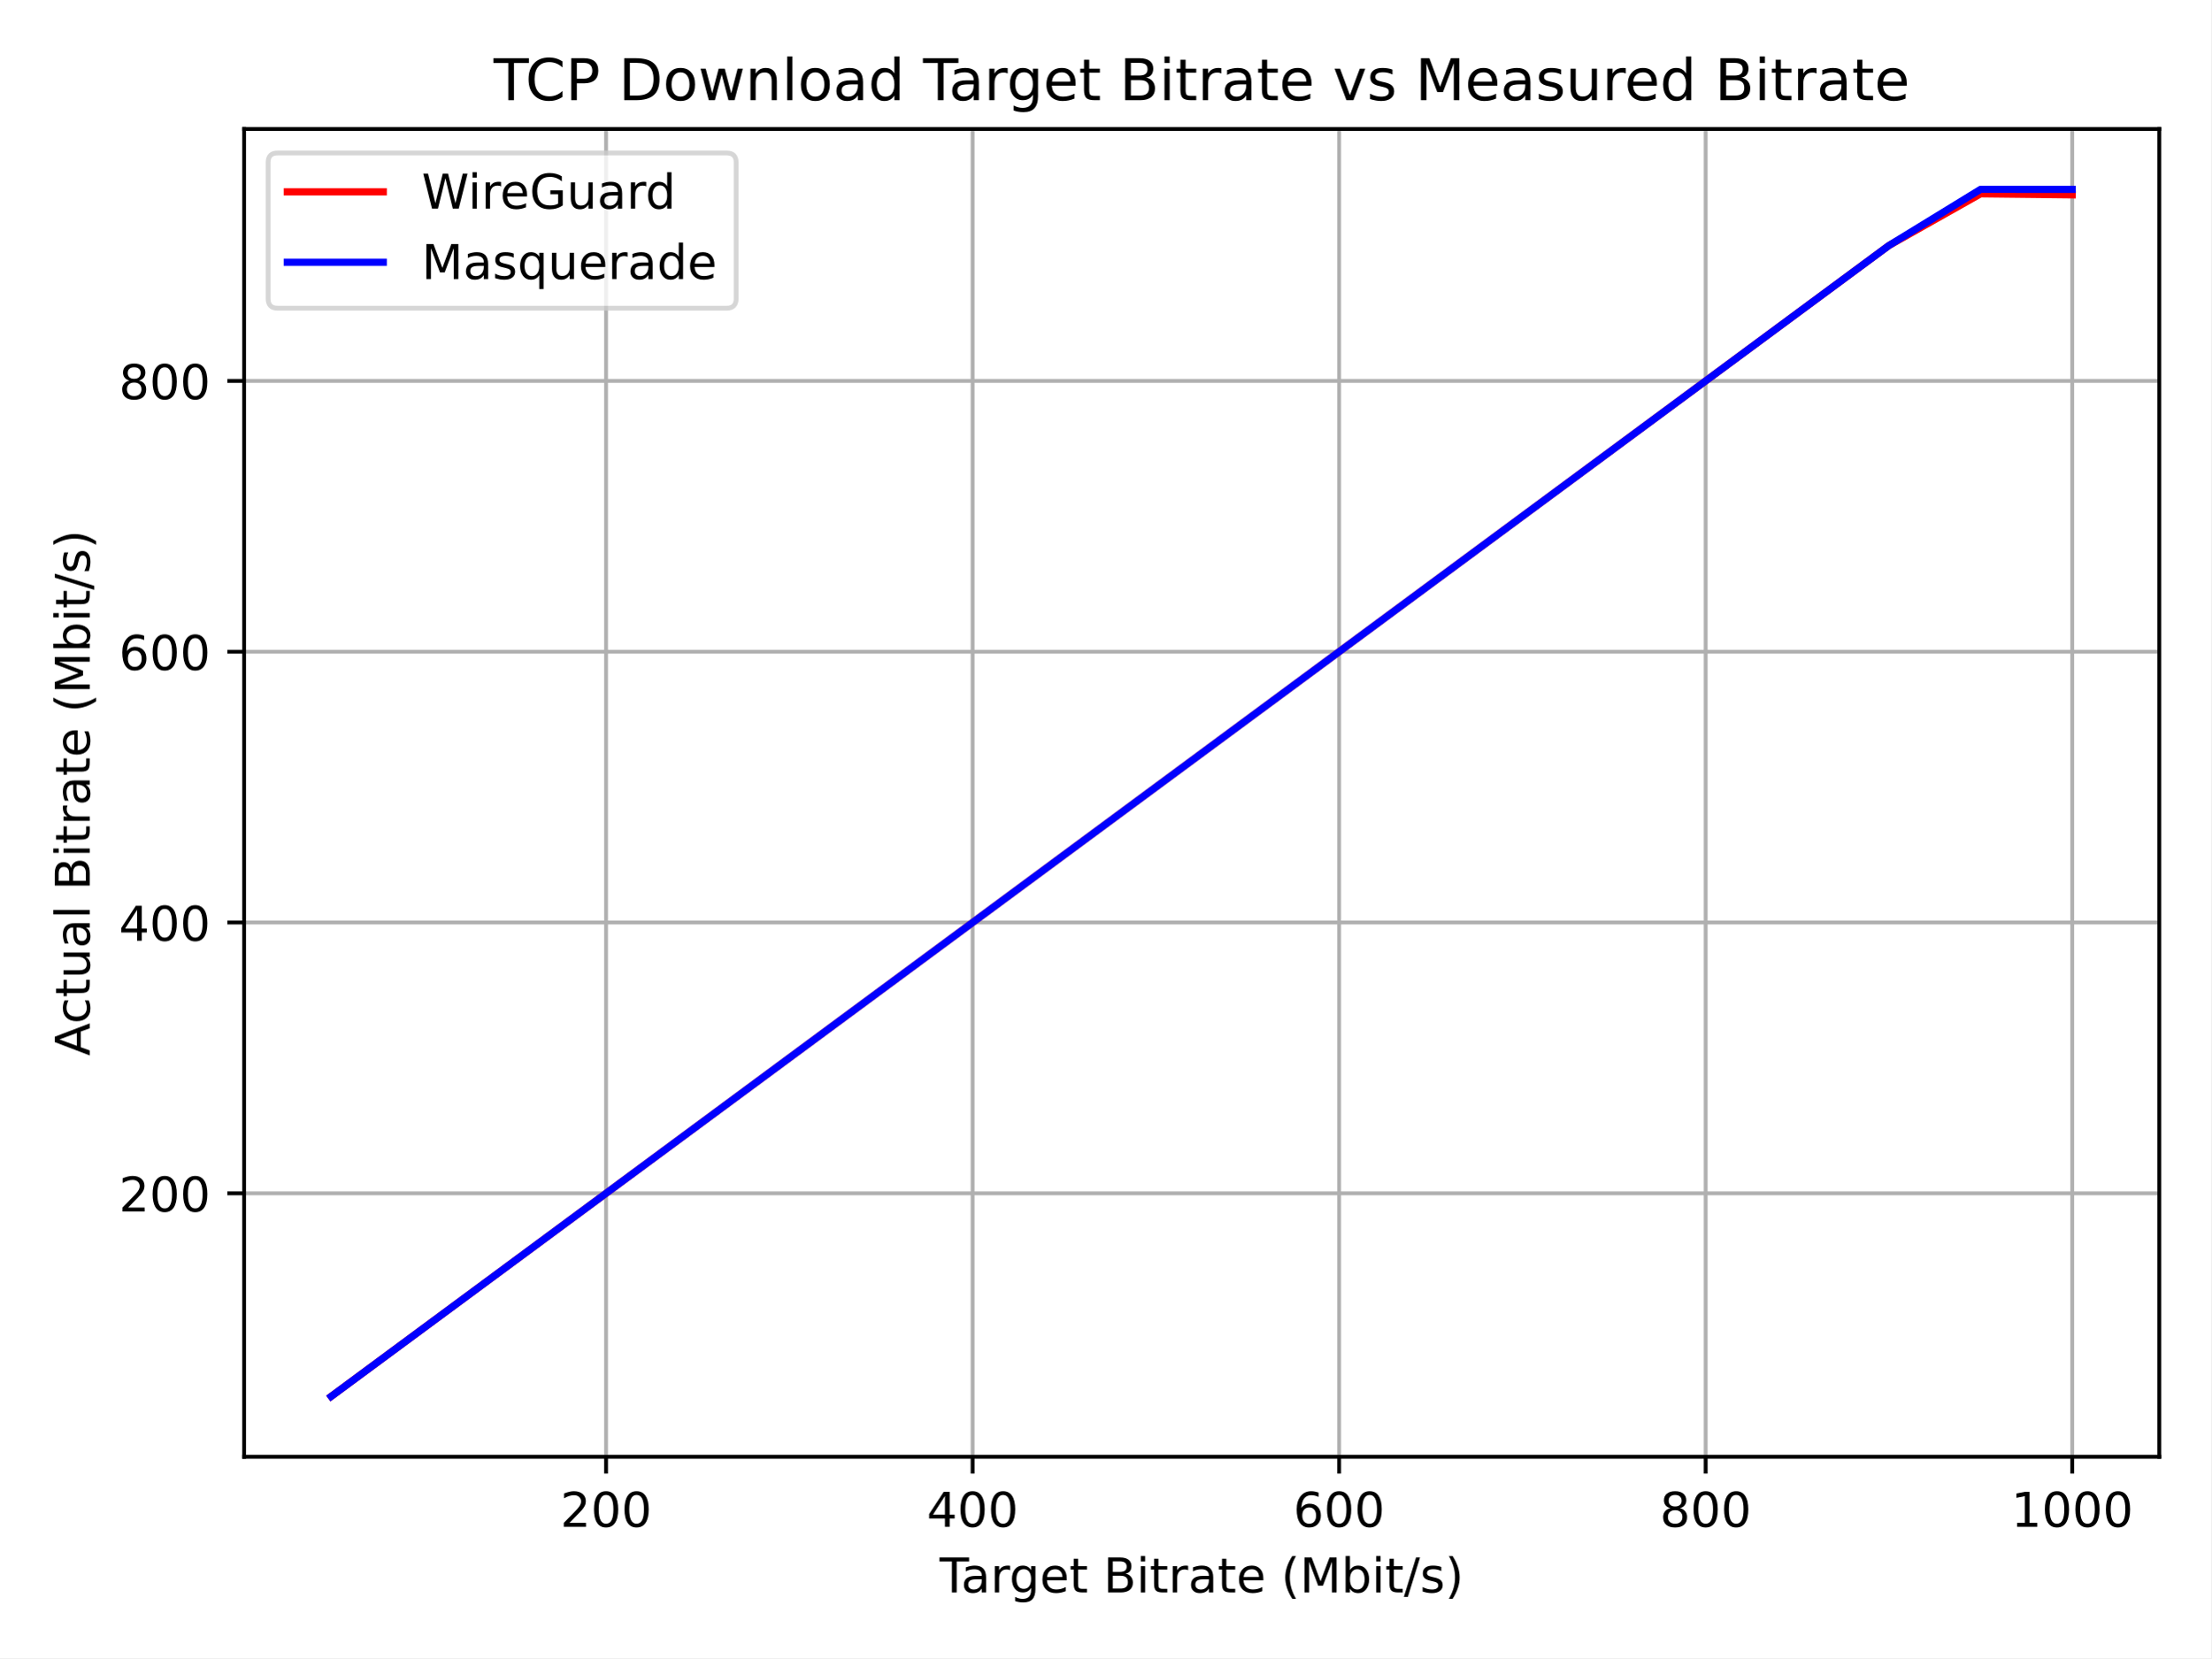
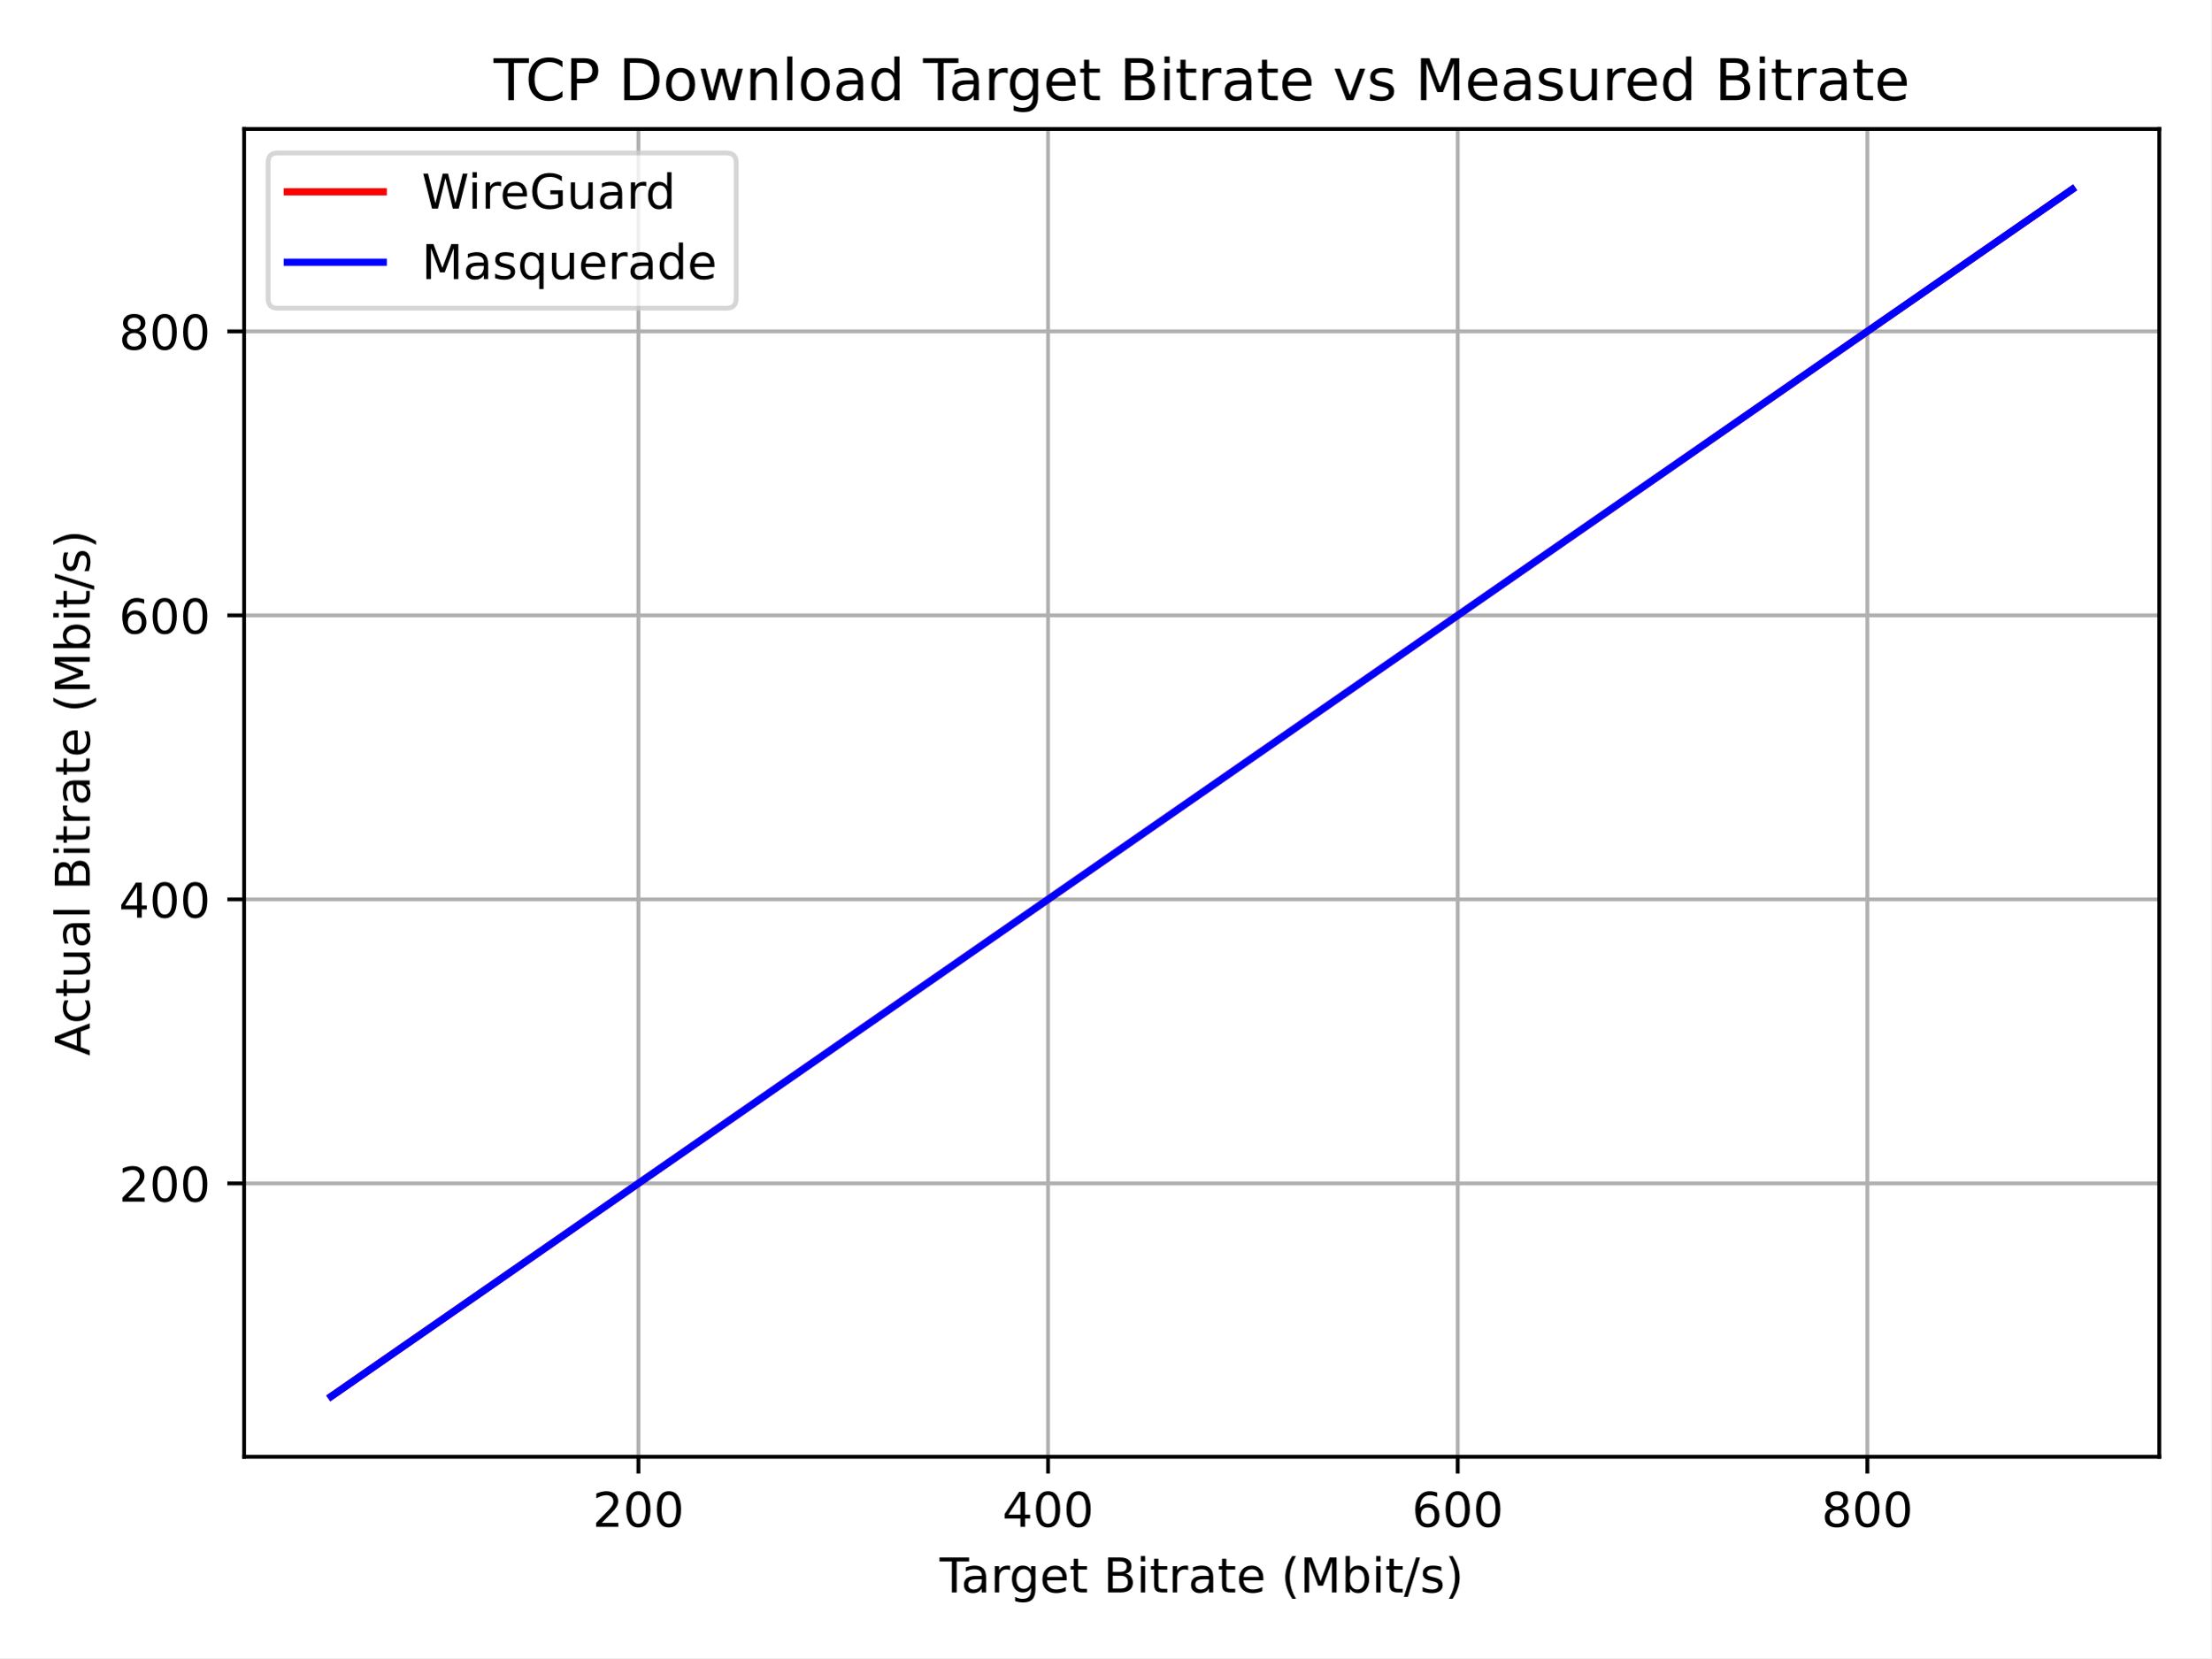
<svg xmlns="http://www.w3.org/2000/svg" xmlns:xlink="http://www.w3.org/1999/xlink" width="460.8pt" height="345.6pt" viewBox="0 0 460.8 345.6" version="1.1">
  <defs>
    <style type="text/css">*{stroke-linejoin: round; stroke-linecap: butt}</style>
  </defs>
  <g id="figure_1">
    <g id="patch_1">
      <path d="M 0 345.6  L 460.8 345.6  L 460.8 0  L 0 0  z " style="fill: #ffffff" />
    </g>
    <g id="axes_1">
      <g id="patch_2">
        <path d="M 50.87 303.64  L 450 303.64  L 450 26.88  L 50.87 26.88  z " style="fill: #ffffff" />
      </g>
      <g id="matplotlib.axis_1">
        <g id="xtick_1">
          <g id="line2d_1">
-             <path d="M 126.304 303.64  L 126.304 26.88  " clip-path="url(#p9610c94d15)" style="fill: none; stroke: #b0b0b0; stroke-width: 0.8; stroke-linecap: square" />
+             <path d="M 133.044 303.64  L 133.044 26.88  " clip-path="url(#p797ac07cc1)" style="fill: none; stroke: #b0b0b0; stroke-width: 0.8; stroke-linecap: square" />
          </g>
          <g id="line2d_2">
            <defs>
-               <path id="mcba143d4be" d="M 0 0  L 0 3.5  " style="stroke: #000000; stroke-width: 0.8" />
-             </defs>
-             <g>
-               <use xlink:href="#mcba143d4be" x="126.304" y="303.64" style="stroke: #000000; stroke-width: 0.8" />
+               <path id="m4632f062f7" d="M 0 0  L 0 3.5  " style="stroke: #000000; stroke-width: 0.8" />
+             </defs>
+             <g>
+               <use xlink:href="#m4632f062f7" x="133.044" y="303.64" style="stroke: #000000; stroke-width: 0.8" />
            </g>
          </g>
          <g id="text_1">
-             <g transform="translate(116.7599 318.2384) scale(0.1 -0.1)">
+             <g transform="translate(123.5001 318.2384) scale(0.1 -0.1)">
              <defs>
                <path id="DejaVuSans-32" d="M 1228 531  L 3431 531  L 3431 0  L 469 0  L 469 531  Q 828 903 1448 1529  Q 2069 2156 2228 2338  Q 2531 2678 2651 2914  Q 2772 3150 2772 3378  Q 2772 3750 2511 3984  Q 2250 4219 1831 4219  Q 1534 4219 1204 4116  Q 875 4013 500 3803  L 500 4441  Q 881 4594 1212 4672  Q 1544 4750 1819 4750  Q 2544 4750 2975 4387  Q 3406 4025 3406 3419  Q 3406 3131 3298 2873  Q 3191 2616 2906 2266  Q 2828 2175 2409 1742  Q 1991 1309 1228 531  z " transform="scale(0.015625)" />
                <path id="DejaVuSans-30" d="M 2034 4250  Q 1547 4250 1301 3770  Q 1056 3291 1056 2328  Q 1056 1369 1301 889  Q 1547 409 2034 409  Q 2525 409 2770 889  Q 3016 1369 3016 2328  Q 3016 3291 2770 3770  Q 2525 4250 2034 4250  z M 2034 4750  Q 2819 4750 3233 4129  Q 3647 3509 3647 2328  Q 3647 1150 3233 529  Q 2819 -91 2034 -91  Q 1250 -91 836 529  Q 422 1150 422 2328  Q 422 3509 836 4129  Q 1250 4750 2034 4750  z " transform="scale(0.015625)" />
              </defs>
              <use xlink:href="#DejaVuSans-32" />
              <use xlink:href="#DejaVuSans-30" x="63.623" />
              <use xlink:href="#DejaVuSans-30" x="127.246" />
            </g>
          </g>
        </g>
        <g id="xtick_2">
          <g id="line2d_3">
-             <path d="M 202.692 303.64  L 202.692 26.88  " clip-path="url(#p9610c94d15)" style="fill: none; stroke: #b0b0b0; stroke-width: 0.8; stroke-linecap: square" />
+             <path d="M 218.419 303.64  L 218.419 26.88  " clip-path="url(#p797ac07cc1)" style="fill: none; stroke: #b0b0b0; stroke-width: 0.8; stroke-linecap: square" />
          </g>
          <g id="line2d_4">
            <g>
-               <use xlink:href="#mcba143d4be" x="202.692" y="303.64" style="stroke: #000000; stroke-width: 0.8" />
+               <use xlink:href="#m4632f062f7" x="218.419" y="303.64" style="stroke: #000000; stroke-width: 0.8" />
            </g>
          </g>
          <g id="text_2">
-             <g transform="translate(193.1484 318.2384) scale(0.1 -0.1)">
+             <g transform="translate(208.8755 318.2384) scale(0.1 -0.1)">
              <defs>
                <path id="DejaVuSans-34" d="M 2419 4116  L 825 1625  L 2419 1625  L 2419 4116  z M 2253 4666  L 3047 4666  L 3047 1625  L 3713 1625  L 3713 1100  L 3047 1100  L 3047 0  L 2419 0  L 2419 1100  L 313 1100  L 313 1709  L 2253 4666  z " transform="scale(0.015625)" />
              </defs>
              <use xlink:href="#DejaVuSans-34" />
              <use xlink:href="#DejaVuSans-30" x="63.623" />
              <use xlink:href="#DejaVuSans-30" x="127.246" />
            </g>
          </g>
        </g>
        <g id="xtick_3">
          <g id="line2d_5">
-             <path d="M 279.081 303.64  L 279.081 26.88  " clip-path="url(#p9610c94d15)" style="fill: none; stroke: #b0b0b0; stroke-width: 0.8; stroke-linecap: square" />
+             <path d="M 303.795 303.64  L 303.795 26.88  " clip-path="url(#p797ac07cc1)" style="fill: none; stroke: #b0b0b0; stroke-width: 0.8; stroke-linecap: square" />
          </g>
          <g id="line2d_6">
            <g>
-               <use xlink:href="#mcba143d4be" x="279.081" y="303.64" style="stroke: #000000; stroke-width: 0.8" />
+               <use xlink:href="#m4632f062f7" x="303.795" y="303.64" style="stroke: #000000; stroke-width: 0.8" />
            </g>
          </g>
          <g id="text_3">
-             <g transform="translate(269.5369 318.2384) scale(0.1 -0.1)">
+             <g transform="translate(294.2509 318.2384) scale(0.1 -0.1)">
              <defs>
                <path id="DejaVuSans-36" d="M 2113 2584  Q 1688 2584 1439 2293  Q 1191 2003 1191 1497  Q 1191 994 1439 701  Q 1688 409 2113 409  Q 2538 409 2786 701  Q 3034 994 3034 1497  Q 3034 2003 2786 2293  Q 2538 2584 2113 2584  z M 3366 4563  L 3366 3988  Q 3128 4100 2886 4159  Q 2644 4219 2406 4219  Q 1781 4219 1451 3797  Q 1122 3375 1075 2522  Q 1259 2794 1537 2939  Q 1816 3084 2150 3084  Q 2853 3084 3261 2657  Q 3669 2231 3669 1497  Q 3669 778 3244 343  Q 2819 -91 2113 -91  Q 1303 -91 875 529  Q 447 1150 447 2328  Q 447 3434 972 4092  Q 1497 4750 2381 4750  Q 2619 4750 2861 4703  Q 3103 4656 3366 4563  z " transform="scale(0.015625)" />
              </defs>
              <use xlink:href="#DejaVuSans-36" />
              <use xlink:href="#DejaVuSans-30" x="63.623" />
              <use xlink:href="#DejaVuSans-30" x="127.246" />
            </g>
          </g>
        </g>
        <g id="xtick_4">
          <g id="line2d_7">
-             <path d="M 355.469 303.64  L 355.469 26.88  " clip-path="url(#p9610c94d15)" style="fill: none; stroke: #b0b0b0; stroke-width: 0.8; stroke-linecap: square" />
+             <path d="M 389.17 303.64  L 389.17 26.88  " clip-path="url(#p797ac07cc1)" style="fill: none; stroke: #b0b0b0; stroke-width: 0.8; stroke-linecap: square" />
          </g>
          <g id="line2d_8">
            <g>
-               <use xlink:href="#mcba143d4be" x="355.469" y="303.64" style="stroke: #000000; stroke-width: 0.8" />
+               <use xlink:href="#m4632f062f7" x="389.17" y="303.64" style="stroke: #000000; stroke-width: 0.8" />
            </g>
          </g>
          <g id="text_4">
-             <g transform="translate(345.9255 318.2384) scale(0.1 -0.1)">
+             <g transform="translate(379.6263 318.2384) scale(0.1 -0.1)">
              <defs>
                <path id="DejaVuSans-38" d="M 2034 2216  Q 1584 2216 1326 1975  Q 1069 1734 1069 1313  Q 1069 891 1326 650  Q 1584 409 2034 409  Q 2484 409 2743 651  Q 3003 894 3003 1313  Q 3003 1734 2745 1975  Q 2488 2216 2034 2216  z M 1403 2484  Q 997 2584 770 2862  Q 544 3141 544 3541  Q 544 4100 942 4425  Q 1341 4750 2034 4750  Q 2731 4750 3128 4425  Q 3525 4100 3525 3541  Q 3525 3141 3298 2862  Q 3072 2584 2669 2484  Q 3125 2378 3379 2068  Q 3634 1759 3634 1313  Q 3634 634 3220 271  Q 2806 -91 2034 -91  Q 1263 -91 848 271  Q 434 634 434 1313  Q 434 1759 690 2068  Q 947 2378 1403 2484  z M 1172 3481  Q 1172 3119 1398 2916  Q 1625 2713 2034 2713  Q 2441 2713 2670 2916  Q 2900 3119 2900 3481  Q 2900 3844 2670 4047  Q 2441 4250 2034 4250  Q 1625 4250 1398 4047  Q 1172 3844 1172 3481  z " transform="scale(0.015625)" />
              </defs>
              <use xlink:href="#DejaVuSans-38" />
              <use xlink:href="#DejaVuSans-30" x="63.623" />
              <use xlink:href="#DejaVuSans-30" x="127.246" />
            </g>
          </g>
        </g>
-         <g id="xtick_5">
-           <g id="line2d_9">
-             <path d="M 431.858 303.64  L 431.858 26.88  " clip-path="url(#p9610c94d15)" style="fill: none; stroke: #b0b0b0; stroke-width: 0.8; stroke-linecap: square" />
-           </g>
-           <g id="line2d_10">
-             <g>
-               <use xlink:href="#mcba143d4be" x="431.858" y="303.64" style="stroke: #000000; stroke-width: 0.8" />
-             </g>
-           </g>
-           <g id="text_5">
-             <g transform="translate(419.1327 318.2384) scale(0.1 -0.1)">
-               <defs>
-                 <path id="DejaVuSans-31" d="M 794 531  L 1825 531  L 1825 4091  L 703 3866  L 703 4441  L 1819 4666  L 2450 4666  L 2450 531  L 3481 531  L 3481 0  L 794 0  L 794 531  z " transform="scale(0.015625)" />
-               </defs>
-               <use xlink:href="#DejaVuSans-31" />
-               <use xlink:href="#DejaVuSans-30" x="63.623" />
-               <use xlink:href="#DejaVuSans-30" x="127.246" />
-               <use xlink:href="#DejaVuSans-30" x="190.869" />
-             </g>
-           </g>
-         </g>
-         <g id="text_6">
+         <g id="text_5">
          <g transform="translate(195.8209 331.9166) scale(0.1 -0.1)">
            <defs>
              <path id="DejaVuSans-54" d="M -19 4666  L 3928 4666  L 3928 4134  L 2272 4134  L 2272 0  L 1638 0  L 1638 4134  L -19 4134  L -19 4666  z " transform="scale(0.015625)" />
              <path id="DejaVuSans-61" d="M 2194 1759  Q 1497 1759 1228 1600  Q 959 1441 959 1056  Q 959 750 1161 570  Q 1363 391 1709 391  Q 2188 391 2477 730  Q 2766 1069 2766 1631  L 2766 1759  L 2194 1759  z M 3341 1997  L 3341 0  L 2766 0  L 2766 531  Q 2569 213 2275 61  Q 1981 -91 1556 -91  Q 1019 -91 701 211  Q 384 513 384 1019  Q 384 1609 779 1909  Q 1175 2209 1959 2209  L 2766 2209  L 2766 2266  Q 2766 2663 2505 2880  Q 2244 3097 1772 3097  Q 1472 3097 1187 3025  Q 903 2953 641 2809  L 641 3341  Q 956 3463 1253 3523  Q 1550 3584 1831 3584  Q 2591 3584 2966 3190  Q 3341 2797 3341 1997  z " transform="scale(0.015625)" />
              <path id="DejaVuSans-72" d="M 2631 2963  Q 2534 3019 2420 3045  Q 2306 3072 2169 3072  Q 1681 3072 1420 2755  Q 1159 2438 1159 1844  L 1159 0  L 581 0  L 581 3500  L 1159 3500  L 1159 2956  Q 1341 3275 1631 3429  Q 1922 3584 2338 3584  Q 2397 3584 2469 3576  Q 2541 3569 2628 3553  L 2631 2963  z " transform="scale(0.015625)" />
              <path id="DejaVuSans-67" d="M 2906 1791  Q 2906 2416 2648 2759  Q 2391 3103 1925 3103  Q 1463 3103 1205 2759  Q 947 2416 947 1791  Q 947 1169 1205 825  Q 1463 481 1925 481  Q 2391 481 2648 825  Q 2906 1169 2906 1791  z M 3481 434  Q 3481 -459 3084 -895  Q 2688 -1331 1869 -1331  Q 1566 -1331 1297 -1286  Q 1028 -1241 775 -1147  L 775 -588  Q 1028 -725 1275 -790  Q 1522 -856 1778 -856  Q 2344 -856 2625 -561  Q 2906 -266 2906 331  L 2906 616  Q 2728 306 2450 153  Q 2172 0 1784 0  Q 1141 0 747 490  Q 353 981 353 1791  Q 353 2603 747 3093  Q 1141 3584 1784 3584  Q 2172 3584 2450 3431  Q 2728 3278 2906 2969  L 2906 3500  L 3481 3500  L 3481 434  z " transform="scale(0.015625)" />
              <path id="DejaVuSans-65" d="M 3597 1894  L 3597 1613  L 953 1613  Q 991 1019 1311 708  Q 1631 397 2203 397  Q 2534 397 2845 478  Q 3156 559 3463 722  L 3463 178  Q 3153 47 2828 -22  Q 2503 -91 2169 -91  Q 1331 -91 842 396  Q 353 884 353 1716  Q 353 2575 817 3079  Q 1281 3584 2069 3584  Q 2775 3584 3186 3129  Q 3597 2675 3597 1894  z M 3022 2063  Q 3016 2534 2758 2815  Q 2500 3097 2075 3097  Q 1594 3097 1305 2825  Q 1016 2553 972 2059  L 3022 2063  z " transform="scale(0.015625)" />
              <path id="DejaVuSans-74" d="M 1172 4494  L 1172 3500  L 2356 3500  L 2356 3053  L 1172 3053  L 1172 1153  Q 1172 725 1289 603  Q 1406 481 1766 481  L 2356 481  L 2356 0  L 1766 0  Q 1100 0 847 248  Q 594 497 594 1153  L 594 3053  L 172 3053  L 172 3500  L 594 3500  L 594 4494  L 1172 4494  z " transform="scale(0.015625)" />
              <path id="DejaVuSans-20" transform="scale(0.015625)" />
              <path id="DejaVuSans-42" d="M 1259 2228  L 1259 519  L 2272 519  Q 2781 519 3026 730  Q 3272 941 3272 1375  Q 3272 1813 3026 2020  Q 2781 2228 2272 2228  L 1259 2228  z M 1259 4147  L 1259 2741  L 2194 2741  Q 2656 2741 2882 2914  Q 3109 3088 3109 3444  Q 3109 3797 2882 3972  Q 2656 4147 2194 4147  L 1259 4147  z M 628 4666  L 2241 4666  Q 2963 4666 3353 4366  Q 3744 4066 3744 3513  Q 3744 3084 3544 2831  Q 3344 2578 2956 2516  Q 3422 2416 3680 2098  Q 3938 1781 3938 1306  Q 3938 681 3513 340  Q 3088 0 2303 0  L 628 0  L 628 4666  z " transform="scale(0.015625)" />
              <path id="DejaVuSans-69" d="M 603 3500  L 1178 3500  L 1178 0  L 603 0  L 603 3500  z M 603 4863  L 1178 4863  L 1178 4134  L 603 4134  L 603 4863  z " transform="scale(0.015625)" />
              <path id="DejaVuSans-28" d="M 1984 4856  Q 1566 4138 1362 3434  Q 1159 2731 1159 2009  Q 1159 1288 1364 580  Q 1569 -128 1984 -844  L 1484 -844  Q 1016 -109 783 600  Q 550 1309 550 2009  Q 550 2706 781 3412  Q 1013 4119 1484 4856  L 1984 4856  z " transform="scale(0.015625)" />
              <path id="DejaVuSans-4d" d="M 628 4666  L 1569 4666  L 2759 1491  L 3956 4666  L 4897 4666  L 4897 0  L 4281 0  L 4281 4097  L 3078 897  L 2444 897  L 1241 4097  L 1241 0  L 628 0  L 628 4666  z " transform="scale(0.015625)" />
              <path id="DejaVuSans-62" d="M 3116 1747  Q 3116 2381 2855 2742  Q 2594 3103 2138 3103  Q 1681 3103 1420 2742  Q 1159 2381 1159 1747  Q 1159 1113 1420 752  Q 1681 391 2138 391  Q 2594 391 2855 752  Q 3116 1113 3116 1747  z M 1159 2969  Q 1341 3281 1617 3432  Q 1894 3584 2278 3584  Q 2916 3584 3314 3078  Q 3713 2572 3713 1747  Q 3713 922 3314 415  Q 2916 -91 2278 -91  Q 1894 -91 1617 61  Q 1341 213 1159 525  L 1159 0  L 581 0  L 581 4863  L 1159 4863  L 1159 2969  z " transform="scale(0.015625)" />
              <path id="DejaVuSans-2f" d="M 1625 4666  L 2156 4666  L 531 -594  L 0 -594  L 1625 4666  z " transform="scale(0.015625)" />
              <path id="DejaVuSans-73" d="M 2834 3397  L 2834 2853  Q 2591 2978 2328 3040  Q 2066 3103 1784 3103  Q 1356 3103 1142 2972  Q 928 2841 928 2578  Q 928 2378 1081 2264  Q 1234 2150 1697 2047  L 1894 2003  Q 2506 1872 2764 1633  Q 3022 1394 3022 966  Q 3022 478 2636 193  Q 2250 -91 1575 -91  Q 1294 -91 989 -36  Q 684 19 347 128  L 347 722  Q 666 556 975 473  Q 1284 391 1588 391  Q 1994 391 2212 530  Q 2431 669 2431 922  Q 2431 1156 2273 1281  Q 2116 1406 1581 1522  L 1381 1569  Q 847 1681 609 1914  Q 372 2147 372 2553  Q 372 3047 722 3315  Q 1072 3584 1716 3584  Q 2034 3584 2315 3537  Q 2597 3491 2834 3397  z " transform="scale(0.015625)" />
              <path id="DejaVuSans-29" d="M 513 4856  L 1013 4856  Q 1481 4119 1714 3412  Q 1947 2706 1947 2009  Q 1947 1309 1714 600  Q 1481 -109 1013 -844  L 513 -844  Q 928 -128 1133 580  Q 1338 1288 1338 2009  Q 1338 2731 1133 3434  Q 928 4138 513 4856  z " transform="scale(0.015625)" />
            </defs>
            <use xlink:href="#DejaVuSans-54" />
            <use xlink:href="#DejaVuSans-61" x="44.584" />
            <use xlink:href="#DejaVuSans-72" x="105.863" />
            <use xlink:href="#DejaVuSans-67" x="145.227" />
            <use xlink:href="#DejaVuSans-65" x="208.703" />
            <use xlink:href="#DejaVuSans-74" x="270.227" />
            <use xlink:href="#DejaVuSans-20" x="309.436" />
            <use xlink:href="#DejaVuSans-42" x="341.223" />
            <use xlink:href="#DejaVuSans-69" x="409.826" />
            <use xlink:href="#DejaVuSans-74" x="437.609" />
            <use xlink:href="#DejaVuSans-72" x="476.818" />
            <use xlink:href="#DejaVuSans-61" x="517.932" />
            <use xlink:href="#DejaVuSans-74" x="579.211" />
            <use xlink:href="#DejaVuSans-65" x="618.42" />
            <use xlink:href="#DejaVuSans-20" x="679.943" />
            <use xlink:href="#DejaVuSans-28" x="711.73" />
            <use xlink:href="#DejaVuSans-4d" x="750.744" />
            <use xlink:href="#DejaVuSans-62" x="837.023" />
            <use xlink:href="#DejaVuSans-69" x="900.5" />
            <use xlink:href="#DejaVuSans-74" x="928.283" />
            <use xlink:href="#DejaVuSans-2f" x="967.492" />
            <use xlink:href="#DejaVuSans-73" x="1001.184" />
            <use xlink:href="#DejaVuSans-29" x="1053.283" />
          </g>
        </g>
      </g>
      <g id="matplotlib.axis_2">
        <g id="ytick_1">
+           <g id="line2d_9">
+             <path d="M 50.87 246.66  L 450 246.66  " clip-path="url(#p797ac07cc1)" style="fill: none; stroke: #b0b0b0; stroke-width: 0.8; stroke-linecap: square" />
+           </g>
+           <g id="line2d_10">
+             <defs>
+               <path id="mf5f2502aca" d="M 0 0  L -3.5 0  " style="stroke: #000000; stroke-width: 0.8" />
+             </defs>
+             <g>
+               <use xlink:href="#mf5f2502aca" x="50.87" y="246.66" style="stroke: #000000; stroke-width: 0.8" />
+             </g>
+           </g>
+           <g id="text_6">
+             <g transform="translate(24.7825 250.4591) scale(0.1 -0.1)">
+               <use xlink:href="#DejaVuSans-32" />
+               <use xlink:href="#DejaVuSans-30" x="63.623" />
+               <use xlink:href="#DejaVuSans-30" x="127.246" />
+             </g>
+           </g>
+         </g>
+         <g id="ytick_2">
          <g id="line2d_11">
-             <path d="M 50.87 248.725  L 450 248.725  " clip-path="url(#p9610c94d15)" style="fill: none; stroke: #b0b0b0; stroke-width: 0.8; stroke-linecap: square" />
+             <path d="M 50.87 187.46  L 450 187.46  " clip-path="url(#p797ac07cc1)" style="fill: none; stroke: #b0b0b0; stroke-width: 0.8; stroke-linecap: square" />
          </g>
          <g id="line2d_12">
-             <defs>
-               <path id="m2fadbe21fe" d="M 0 0  L -3.5 0  " style="stroke: #000000; stroke-width: 0.8" />
-             </defs>
-             <g>
-               <use xlink:href="#m2fadbe21fe" x="50.87" y="248.725" style="stroke: #000000; stroke-width: 0.8" />
+             <g>
+               <use xlink:href="#mf5f2502aca" x="50.87" y="187.46" style="stroke: #000000; stroke-width: 0.8" />
            </g>
          </g>
          <g id="text_7">
-             <g transform="translate(24.7825 252.5245) scale(0.1 -0.1)">
-               <use xlink:href="#DejaVuSans-32" />
-               <use xlink:href="#DejaVuSans-30" x="63.623" />
-               <use xlink:href="#DejaVuSans-30" x="127.246" />
-             </g>
-           </g>
-         </g>
-         <g id="ytick_2">
+             <g transform="translate(24.7825 191.259) scale(0.1 -0.1)">
+               <use xlink:href="#DejaVuSans-34" />
+               <use xlink:href="#DejaVuSans-30" x="63.623" />
+               <use xlink:href="#DejaVuSans-30" x="127.246" />
+             </g>
+           </g>
+         </g>
+         <g id="ytick_3">
          <g id="line2d_13">
-             <path d="M 50.87 192.28  L 450 192.28  " clip-path="url(#p9610c94d15)" style="fill: none; stroke: #b0b0b0; stroke-width: 0.8; stroke-linecap: square" />
+             <path d="M 50.87 128.26  L 450 128.26  " clip-path="url(#p797ac07cc1)" style="fill: none; stroke: #b0b0b0; stroke-width: 0.8; stroke-linecap: square" />
          </g>
          <g id="line2d_14">
            <g>
-               <use xlink:href="#m2fadbe21fe" x="50.87" y="192.28" style="stroke: #000000; stroke-width: 0.8" />
+               <use xlink:href="#mf5f2502aca" x="50.87" y="128.26" style="stroke: #000000; stroke-width: 0.8" />
            </g>
          </g>
          <g id="text_8">
-             <g transform="translate(24.7825 196.079) scale(0.1 -0.1)">
-               <use xlink:href="#DejaVuSans-34" />
-               <use xlink:href="#DejaVuSans-30" x="63.623" />
-               <use xlink:href="#DejaVuSans-30" x="127.246" />
-             </g>
-           </g>
-         </g>
-         <g id="ytick_3">
+             <g transform="translate(24.7825 132.059) scale(0.1 -0.1)">
+               <use xlink:href="#DejaVuSans-36" />
+               <use xlink:href="#DejaVuSans-30" x="63.623" />
+               <use xlink:href="#DejaVuSans-30" x="127.246" />
+             </g>
+           </g>
+         </g>
+         <g id="ytick_4">
          <g id="line2d_15">
-             <path d="M 50.87 135.834  L 450 135.834  " clip-path="url(#p9610c94d15)" style="fill: none; stroke: #b0b0b0; stroke-width: 0.8; stroke-linecap: square" />
+             <path d="M 50.87 69.06  L 450 69.06  " clip-path="url(#p797ac07cc1)" style="fill: none; stroke: #b0b0b0; stroke-width: 0.8; stroke-linecap: square" />
          </g>
          <g id="line2d_16">
            <g>
-               <use xlink:href="#m2fadbe21fe" x="50.87" y="135.834" style="stroke: #000000; stroke-width: 0.8" />
+               <use xlink:href="#mf5f2502aca" x="50.87" y="69.06" style="stroke: #000000; stroke-width: 0.8" />
            </g>
          </g>
          <g id="text_9">
-             <g transform="translate(24.7825 139.6334) scale(0.1 -0.1)">
-               <use xlink:href="#DejaVuSans-36" />
-               <use xlink:href="#DejaVuSans-30" x="63.623" />
-               <use xlink:href="#DejaVuSans-30" x="127.246" />
-             </g>
-           </g>
-         </g>
-         <g id="ytick_4">
-           <g id="line2d_17">
-             <path d="M 50.87 79.389  L 450 79.389  " clip-path="url(#p9610c94d15)" style="fill: none; stroke: #b0b0b0; stroke-width: 0.8; stroke-linecap: square" />
-           </g>
-           <g id="line2d_18">
-             <g>
-               <use xlink:href="#m2fadbe21fe" x="50.87" y="79.389" style="stroke: #000000; stroke-width: 0.8" />
-             </g>
-           </g>
-           <g id="text_10">
-             <g transform="translate(24.7825 83.1879) scale(0.1 -0.1)">
+             <g transform="translate(24.7825 72.85894) scale(0.1 -0.1)">
              <use xlink:href="#DejaVuSans-38" />
              <use xlink:href="#DejaVuSans-30" x="63.623" />
              <use xlink:href="#DejaVuSans-30" x="127.246" />
            </g>
          </g>
        </g>
-         <g id="text_11">
+         <g id="text_10">
          <g transform="translate(18.70281 220.0662) rotate(-90) scale(0.1 -0.1)">
            <defs>
              <path id="DejaVuSans-41" d="M 2188 4044  L 1331 1722  L 3047 1722  L 2188 4044  z M 1831 4666  L 2547 4666  L 4325 0  L 3669 0  L 3244 1197  L 1141 1197  L 716 0  L 50 0  L 1831 4666  z " transform="scale(0.015625)" />
              <path id="DejaVuSans-63" d="M 3122 3366  L 3122 2828  Q 2878 2963 2633 3030  Q 2388 3097 2138 3097  Q 1578 3097 1268 2742  Q 959 2388 959 1747  Q 959 1106 1268 751  Q 1578 397 2138 397  Q 2388 397 2633 464  Q 2878 531 3122 666  L 3122 134  Q 2881 22 2623 -34  Q 2366 -91 2075 -91  Q 1284 -91 818 406  Q 353 903 353 1747  Q 353 2603 823 3093  Q 1294 3584 2113 3584  Q 2378 3584 2631 3529  Q 2884 3475 3122 3366  z " transform="scale(0.015625)" />
              <path id="DejaVuSans-75" d="M 544 1381  L 544 3500  L 1119 3500  L 1119 1403  Q 1119 906 1312 657  Q 1506 409 1894 409  Q 2359 409 2629 706  Q 2900 1003 2900 1516  L 2900 3500  L 3475 3500  L 3475 0  L 2900 0  L 2900 538  Q 2691 219 2414 64  Q 2138 -91 1772 -91  Q 1169 -91 856 284  Q 544 659 544 1381  z M 1991 3584  L 1991 3584  z " transform="scale(0.015625)" />
              <path id="DejaVuSans-6c" d="M 603 4863  L 1178 4863  L 1178 0  L 603 0  L 603 4863  z " transform="scale(0.015625)" />
            </defs>
            <use xlink:href="#DejaVuSans-41" />
            <use xlink:href="#DejaVuSans-63" x="66.658" />
            <use xlink:href="#DejaVuSans-74" x="121.639" />
            <use xlink:href="#DejaVuSans-75" x="160.848" />
            <use xlink:href="#DejaVuSans-61" x="224.227" />
            <use xlink:href="#DejaVuSans-6c" x="285.506" />
            <use xlink:href="#DejaVuSans-20" x="313.289" />
            <use xlink:href="#DejaVuSans-42" x="345.076" />
            <use xlink:href="#DejaVuSans-69" x="413.68" />
            <use xlink:href="#DejaVuSans-74" x="441.463" />
            <use xlink:href="#DejaVuSans-72" x="480.672" />
            <use xlink:href="#DejaVuSans-61" x="521.785" />
            <use xlink:href="#DejaVuSans-74" x="583.064" />
            <use xlink:href="#DejaVuSans-65" x="622.273" />
            <use xlink:href="#DejaVuSans-20" x="683.797" />
            <use xlink:href="#DejaVuSans-28" x="715.584" />
            <use xlink:href="#DejaVuSans-4d" x="754.598" />
            <use xlink:href="#DejaVuSans-62" x="840.877" />
            <use xlink:href="#DejaVuSans-69" x="904.354" />
            <use xlink:href="#DejaVuSans-74" x="932.137" />
            <use xlink:href="#DejaVuSans-2f" x="971.346" />
            <use xlink:href="#DejaVuSans-73" x="1005.037" />
            <use xlink:href="#DejaVuSans-29" x="1057.137" />
          </g>
        </g>
      </g>
-       <g id="line2d_19">
-         <path d="M 69.012 291.059  L 88.109 276.946  L 107.207 262.839  L 126.304 248.725  L 145.401 234.612  L 164.498 220.503  L 183.595 206.39  L 202.692 192.279  L 221.789 178.168  L 240.886 164.054  L 259.984 149.945  L 279.081 135.832  L 298.178 121.72  L 317.275 107.609  L 336.372 93.497  L 355.469 79.386  L 374.566 65.275  L 393.663 51.166  L 412.761 40.39  L 431.858 40.604  " clip-path="url(#p9610c94d15)" style="fill: none; stroke: #ff0000; stroke-width: 1.5; stroke-linecap: square" />
-       </g>
-       <g id="line2d_20">
-         <path d="M 69.012 291.06  L 88.109 276.948  L 107.207 262.837  L 126.304 248.723  L 145.401 234.614  L 164.498 220.501  L 183.595 206.39  L 202.692 192.28  L 221.789 178.168  L 240.886 164.056  L 259.984 149.943  L 279.081 135.833  L 298.178 121.723  L 317.275 107.607  L 336.372 93.5  L 355.469 79.386  L 374.566 65.274  L 393.663 51.164  L 412.761 39.46  L 431.858 39.465  " clip-path="url(#p9610c94d15)" style="fill: none; stroke: #0000ff; stroke-width: 1.5; stroke-linecap: square" />
+       <g id="line2d_17">
+         <path d="M 69.012 291.06  L 90.356 276.259  L 111.7 261.46  L 133.044 246.66  L 154.388 231.859  L 175.732 217.057  L 197.075 202.257  L 218.419 187.459  L 239.763 172.66  L 261.107 157.858  L 282.451 143.061  L 303.795 128.261  L 325.138 113.46  L 346.482 98.663  L 367.826 83.861  L 389.17 69.059  L 410.514 54.26  L 431.858 39.46  " clip-path="url(#p797ac07cc1)" style="fill: none; stroke: #ff0000; stroke-width: 1.5; stroke-linecap: square" />
+       </g>
+       <g id="line2d_18">
+         <path d="M 69.012 291.06  L 90.356 276.259  L 111.7 261.46  L 133.044 246.655  L 154.388 231.861  L 175.732 217.06  L 197.075 202.261  L 218.419 187.46  L 239.763 172.66  L 261.107 157.861  L 282.451 143.06  L 303.795 128.26  L 325.138 113.458  L 346.482 98.661  L 367.826 83.86  L 389.17 69.057  L 410.514 54.261  L 431.858 39.461  " clip-path="url(#p797ac07cc1)" style="fill: none; stroke: #0000ff; stroke-width: 1.5; stroke-linecap: square" />
      </g>
      <g id="patch_3">
        <path d="M 50.87 303.64  L 50.87 26.88  " style="fill: none; stroke: #000000; stroke-width: 0.8; stroke-linejoin: miter; stroke-linecap: square" />
      </g>
      <g id="patch_4">
        <path d="M 450 303.64  L 450 26.88  " style="fill: none; stroke: #000000; stroke-width: 0.8; stroke-linejoin: miter; stroke-linecap: square" />
      </g>
      <g id="patch_5">
        <path d="M 50.87 303.64  L 450 303.64  " style="fill: none; stroke: #000000; stroke-width: 0.8; stroke-linejoin: miter; stroke-linecap: square" />
      </g>
      <g id="patch_6">
        <path d="M 50.87 26.88  L 450 26.88  " style="fill: none; stroke: #000000; stroke-width: 0.8; stroke-linejoin: miter; stroke-linecap: square" />
      </g>
-       <g id="text_12">
+       <g id="text_11">
        <g transform="translate(102.8538 20.88) scale(0.12 -0.12)">
          <defs>
            <path id="DejaVuSans-43" d="M 4122 4306  L 4122 3641  Q 3803 3938 3442 4084  Q 3081 4231 2675 4231  Q 1875 4231 1450 3742  Q 1025 3253 1025 2328  Q 1025 1406 1450 917  Q 1875 428 2675 428  Q 3081 428 3442 575  Q 3803 722 4122 1019  L 4122 359  Q 3791 134 3420 21  Q 3050 -91 2638 -91  Q 1578 -91 968 557  Q 359 1206 359 2328  Q 359 3453 968 4101  Q 1578 4750 2638 4750  Q 3056 4750 3426 4639  Q 3797 4528 4122 4306  z " transform="scale(0.015625)" />
            <path id="DejaVuSans-50" d="M 1259 4147  L 1259 2394  L 2053 2394  Q 2494 2394 2734 2622  Q 2975 2850 2975 3272  Q 2975 3691 2734 3919  Q 2494 4147 2053 4147  L 1259 4147  z M 628 4666  L 2053 4666  Q 2838 4666 3239 4311  Q 3641 3956 3641 3272  Q 3641 2581 3239 2228  Q 2838 1875 2053 1875  L 1259 1875  L 1259 0  L 628 0  L 628 4666  z " transform="scale(0.015625)" />
            <path id="DejaVuSans-44" d="M 1259 4147  L 1259 519  L 2022 519  Q 2988 519 3436 956  Q 3884 1394 3884 2338  Q 3884 3275 3436 3711  Q 2988 4147 2022 4147  L 1259 4147  z M 628 4666  L 1925 4666  Q 3281 4666 3915 4102  Q 4550 3538 4550 2338  Q 4550 1131 3912 565  Q 3275 0 1925 0  L 628 0  L 628 4666  z " transform="scale(0.015625)" />
            <path id="DejaVuSans-6f" d="M 1959 3097  Q 1497 3097 1228 2736  Q 959 2375 959 1747  Q 959 1119 1226 758  Q 1494 397 1959 397  Q 2419 397 2687 759  Q 2956 1122 2956 1747  Q 2956 2369 2687 2733  Q 2419 3097 1959 3097  z M 1959 3584  Q 2709 3584 3137 3096  Q 3566 2609 3566 1747  Q 3566 888 3137 398  Q 2709 -91 1959 -91  Q 1206 -91 779 398  Q 353 888 353 1747  Q 353 2609 779 3096  Q 1206 3584 1959 3584  z " transform="scale(0.015625)" />
            <path id="DejaVuSans-77" d="M 269 3500  L 844 3500  L 1563 769  L 2278 3500  L 2956 3500  L 3675 769  L 4391 3500  L 4966 3500  L 4050 0  L 3372 0  L 2619 2869  L 1863 0  L 1184 0  L 269 3500  z " transform="scale(0.015625)" />
            <path id="DejaVuSans-6e" d="M 3513 2113  L 3513 0  L 2938 0  L 2938 2094  Q 2938 2591 2744 2837  Q 2550 3084 2163 3084  Q 1697 3084 1428 2787  Q 1159 2491 1159 1978  L 1159 0  L 581 0  L 581 3500  L 1159 3500  L 1159 2956  Q 1366 3272 1645 3428  Q 1925 3584 2291 3584  Q 2894 3584 3203 3211  Q 3513 2838 3513 2113  z " transform="scale(0.015625)" />
            <path id="DejaVuSans-64" d="M 2906 2969  L 2906 4863  L 3481 4863  L 3481 0  L 2906 0  L 2906 525  Q 2725 213 2448 61  Q 2172 -91 1784 -91  Q 1150 -91 751 415  Q 353 922 353 1747  Q 353 2572 751 3078  Q 1150 3584 1784 3584  Q 2172 3584 2448 3432  Q 2725 3281 2906 2969  z M 947 1747  Q 947 1113 1208 752  Q 1469 391 1925 391  Q 2381 391 2643 752  Q 2906 1113 2906 1747  Q 2906 2381 2643 2742  Q 2381 3103 1925 3103  Q 1469 3103 1208 2742  Q 947 2381 947 1747  z " transform="scale(0.015625)" />
            <path id="DejaVuSans-76" d="M 191 3500  L 800 3500  L 1894 563  L 2988 3500  L 3597 3500  L 2284 0  L 1503 0  L 191 3500  z " transform="scale(0.015625)" />
          </defs>
          <use xlink:href="#DejaVuSans-54" />
          <use xlink:href="#DejaVuSans-43" x="55.209" />
          <use xlink:href="#DejaVuSans-50" x="125.033" />
          <use xlink:href="#DejaVuSans-20" x="185.336" />
          <use xlink:href="#DejaVuSans-44" x="217.123" />
          <use xlink:href="#DejaVuSans-6f" x="294.125" />
          <use xlink:href="#DejaVuSans-77" x="355.307" />
          <use xlink:href="#DejaVuSans-6e" x="437.094" />
          <use xlink:href="#DejaVuSans-6c" x="500.473" />
          <use xlink:href="#DejaVuSans-6f" x="528.256" />
          <use xlink:href="#DejaVuSans-61" x="589.438" />
          <use xlink:href="#DejaVuSans-64" x="650.717" />
          <use xlink:href="#DejaVuSans-20" x="714.193" />
          <use xlink:href="#DejaVuSans-54" x="745.98" />
          <use xlink:href="#DejaVuSans-61" x="790.564" />
          <use xlink:href="#DejaVuSans-72" x="851.844" />
          <use xlink:href="#DejaVuSans-67" x="891.207" />
          <use xlink:href="#DejaVuSans-65" x="954.684" />
          <use xlink:href="#DejaVuSans-74" x="1016.207" />
          <use xlink:href="#DejaVuSans-20" x="1055.416" />
          <use xlink:href="#DejaVuSans-42" x="1087.203" />
          <use xlink:href="#DejaVuSans-69" x="1155.807" />
          <use xlink:href="#DejaVuSans-74" x="1183.59" />
          <use xlink:href="#DejaVuSans-72" x="1222.799" />
          <use xlink:href="#DejaVuSans-61" x="1263.912" />
          <use xlink:href="#DejaVuSans-74" x="1325.191" />
          <use xlink:href="#DejaVuSans-65" x="1364.4" />
          <use xlink:href="#DejaVuSans-20" x="1425.924" />
          <use xlink:href="#DejaVuSans-76" x="1457.711" />
          <use xlink:href="#DejaVuSans-73" x="1516.891" />
          <use xlink:href="#DejaVuSans-20" x="1568.99" />
          <use xlink:href="#DejaVuSans-4d" x="1600.777" />
          <use xlink:href="#DejaVuSans-65" x="1687.057" />
          <use xlink:href="#DejaVuSans-61" x="1748.58" />
          <use xlink:href="#DejaVuSans-73" x="1809.859" />
          <use xlink:href="#DejaVuSans-75" x="1861.959" />
          <use xlink:href="#DejaVuSans-72" x="1925.338" />
          <use xlink:href="#DejaVuSans-65" x="1964.201" />
          <use xlink:href="#DejaVuSans-64" x="2025.725" />
          <use xlink:href="#DejaVuSans-20" x="2089.201" />
          <use xlink:href="#DejaVuSans-42" x="2120.988" />
          <use xlink:href="#DejaVuSans-69" x="2189.592" />
          <use xlink:href="#DejaVuSans-74" x="2217.375" />
          <use xlink:href="#DejaVuSans-72" x="2256.584" />
          <use xlink:href="#DejaVuSans-61" x="2297.697" />
          <use xlink:href="#DejaVuSans-74" x="2358.977" />
          <use xlink:href="#DejaVuSans-65" x="2398.186" />
        </g>
      </g>
      <g id="legend_1">
        <g id="patch_7">
          <path d="M 57.87 64.236  L 151.415 64.236  Q 153.415 64.236 153.415 62.236  L 153.415 33.88  Q 153.415 31.88 151.415 31.88  L 57.87 31.88  Q 55.87 31.88 55.87 33.88  L 55.87 62.236  Q 55.87 64.236 57.87 64.236  z " style="fill: #ffffff; opacity: 0.8; stroke: #cccccc; stroke-linejoin: miter" />
        </g>
-         <g id="line2d_21">
+         <g id="line2d_19">
          <path d="M 59.87 39.978  L 69.87 39.978  L 79.87 39.978  " style="fill: none; stroke: #ff0000; stroke-width: 1.5; stroke-linecap: square" />
        </g>
-         <g id="text_13">
+         <g id="text_12">
          <g transform="translate(87.87 43.47844) scale(0.1 -0.1)">
            <defs>
              <path id="DejaVuSans-57" d="M 213 4666  L 850 4666  L 1831 722  L 2809 4666  L 3519 4666  L 4500 722  L 5478 4666  L 6119 4666  L 4947 0  L 4153 0  L 3169 4050  L 2175 0  L 1381 0  L 213 4666  z " transform="scale(0.015625)" />
              <path id="DejaVuSans-47" d="M 3809 666  L 3809 1919  L 2778 1919  L 2778 2438  L 4434 2438  L 4434 434  Q 4069 175 3628 42  Q 3188 -91 2688 -91  Q 1594 -91 976 548  Q 359 1188 359 2328  Q 359 3472 976 4111  Q 1594 4750 2688 4750  Q 3144 4750 3555 4637  Q 3966 4525 4313 4306  L 4313 3634  Q 3963 3931 3569 4081  Q 3175 4231 2741 4231  Q 1884 4231 1454 3753  Q 1025 3275 1025 2328  Q 1025 1384 1454 906  Q 1884 428 2741 428  Q 3075 428 3337 486  Q 3600 544 3809 666  z " transform="scale(0.015625)" />
            </defs>
            <use xlink:href="#DejaVuSans-57" />
            <use xlink:href="#DejaVuSans-69" x="96.627" />
            <use xlink:href="#DejaVuSans-72" x="124.41" />
            <use xlink:href="#DejaVuSans-65" x="163.273" />
            <use xlink:href="#DejaVuSans-47" x="224.797" />
            <use xlink:href="#DejaVuSans-75" x="302.287" />
            <use xlink:href="#DejaVuSans-61" x="365.666" />
            <use xlink:href="#DejaVuSans-72" x="426.945" />
            <use xlink:href="#DejaVuSans-64" x="466.309" />
          </g>
        </g>
-         <g id="line2d_22">
+         <g id="line2d_20">
          <path d="M 59.87 54.657  L 69.87 54.657  L 79.87 54.657  " style="fill: none; stroke: #0000ff; stroke-width: 1.5; stroke-linecap: square" />
        </g>
-         <g id="text_14">
+         <g id="text_13">
          <g transform="translate(87.87 58.15656) scale(0.1 -0.1)">
            <defs>
              <path id="DejaVuSans-71" d="M 947 1747  Q 947 1113 1208 752  Q 1469 391 1925 391  Q 2381 391 2643 752  Q 2906 1113 2906 1747  Q 2906 2381 2643 2742  Q 2381 3103 1925 3103  Q 1469 3103 1208 2742  Q 947 2381 947 1747  z M 2906 525  Q 2725 213 2448 61  Q 2172 -91 1784 -91  Q 1150 -91 751 415  Q 353 922 353 1747  Q 353 2572 751 3078  Q 1150 3584 1784 3584  Q 2172 3584 2448 3432  Q 2725 3281 2906 2969  L 2906 3500  L 3481 3500  L 3481 -1331  L 2906 -1331  L 2906 525  z " transform="scale(0.015625)" />
            </defs>
            <use xlink:href="#DejaVuSans-4d" />
            <use xlink:href="#DejaVuSans-61" x="86.279" />
            <use xlink:href="#DejaVuSans-73" x="147.559" />
            <use xlink:href="#DejaVuSans-71" x="199.658" />
            <use xlink:href="#DejaVuSans-75" x="263.135" />
            <use xlink:href="#DejaVuSans-65" x="326.514" />
            <use xlink:href="#DejaVuSans-72" x="388.037" />
            <use xlink:href="#DejaVuSans-61" x="429.15" />
            <use xlink:href="#DejaVuSans-64" x="490.43" />
            <use xlink:href="#DejaVuSans-65" x="553.906" />
          </g>
        </g>
      </g>
    </g>
  </g>
  <defs>
-     <clipPath id="p9610c94d15">
+     <clipPath id="p797ac07cc1">
      <rect x="50.87" y="26.88" width="399.13" height="276.76" />
    </clipPath>
  </defs>
</svg>
